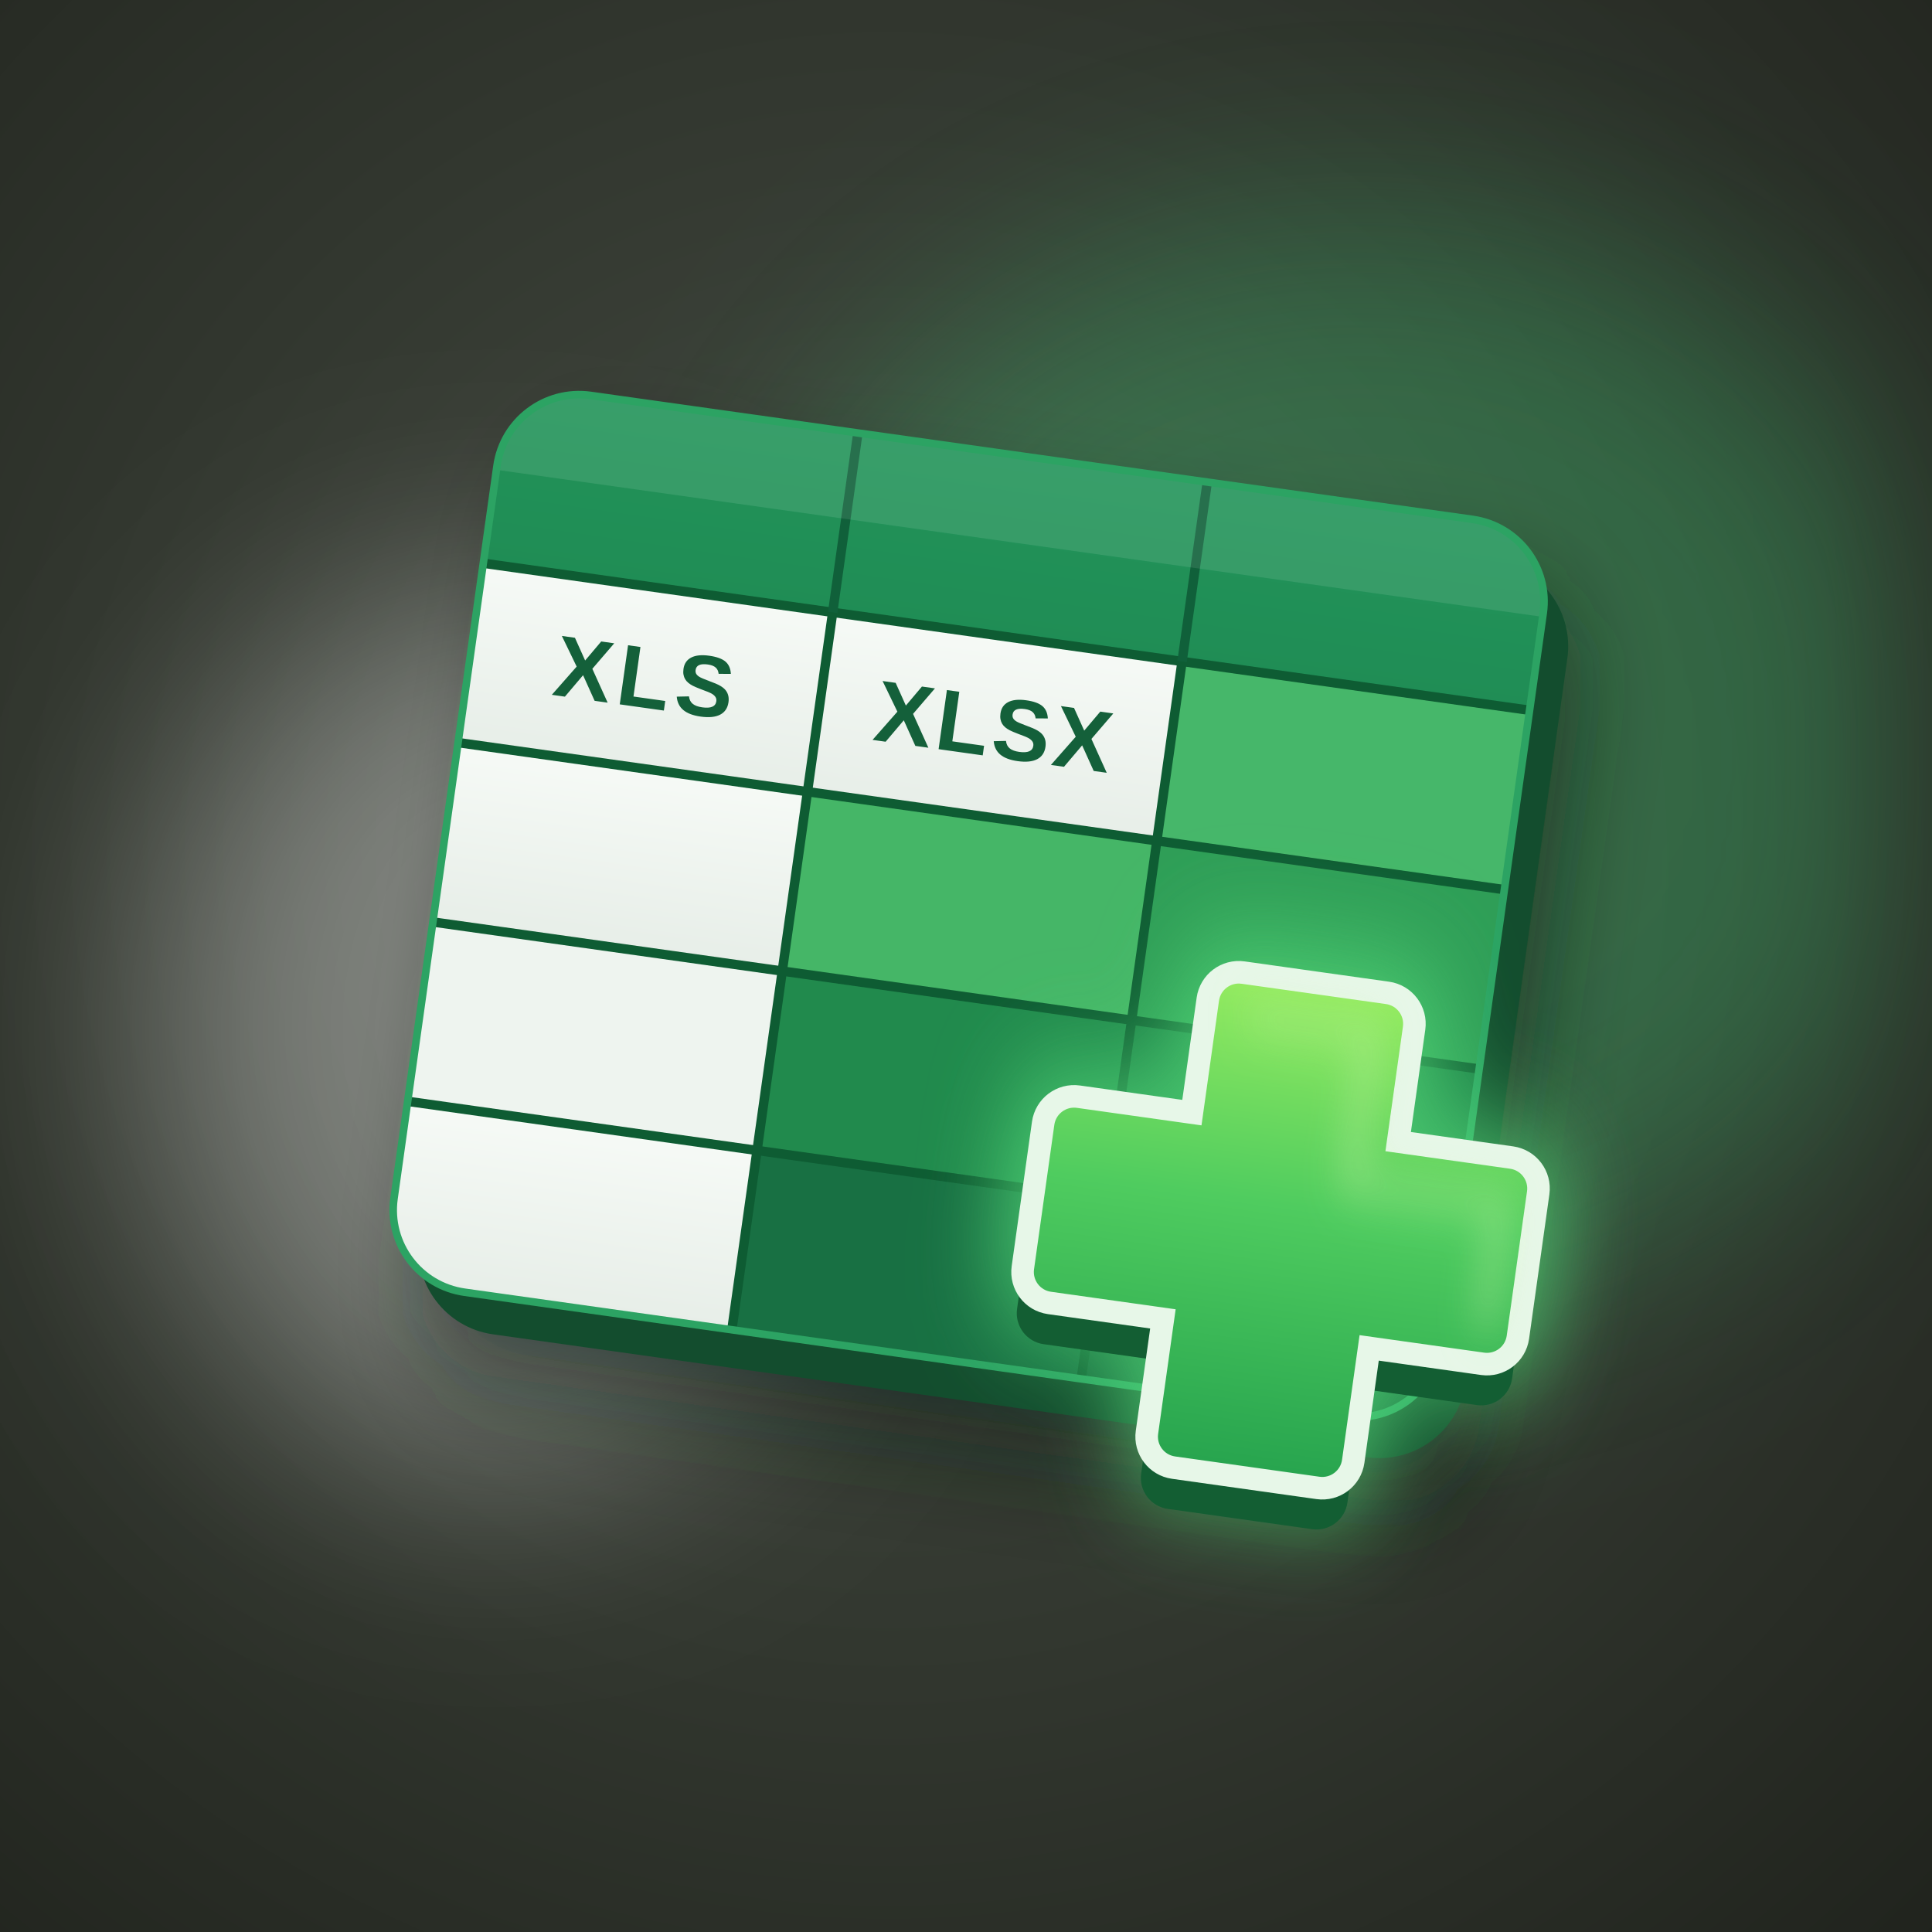
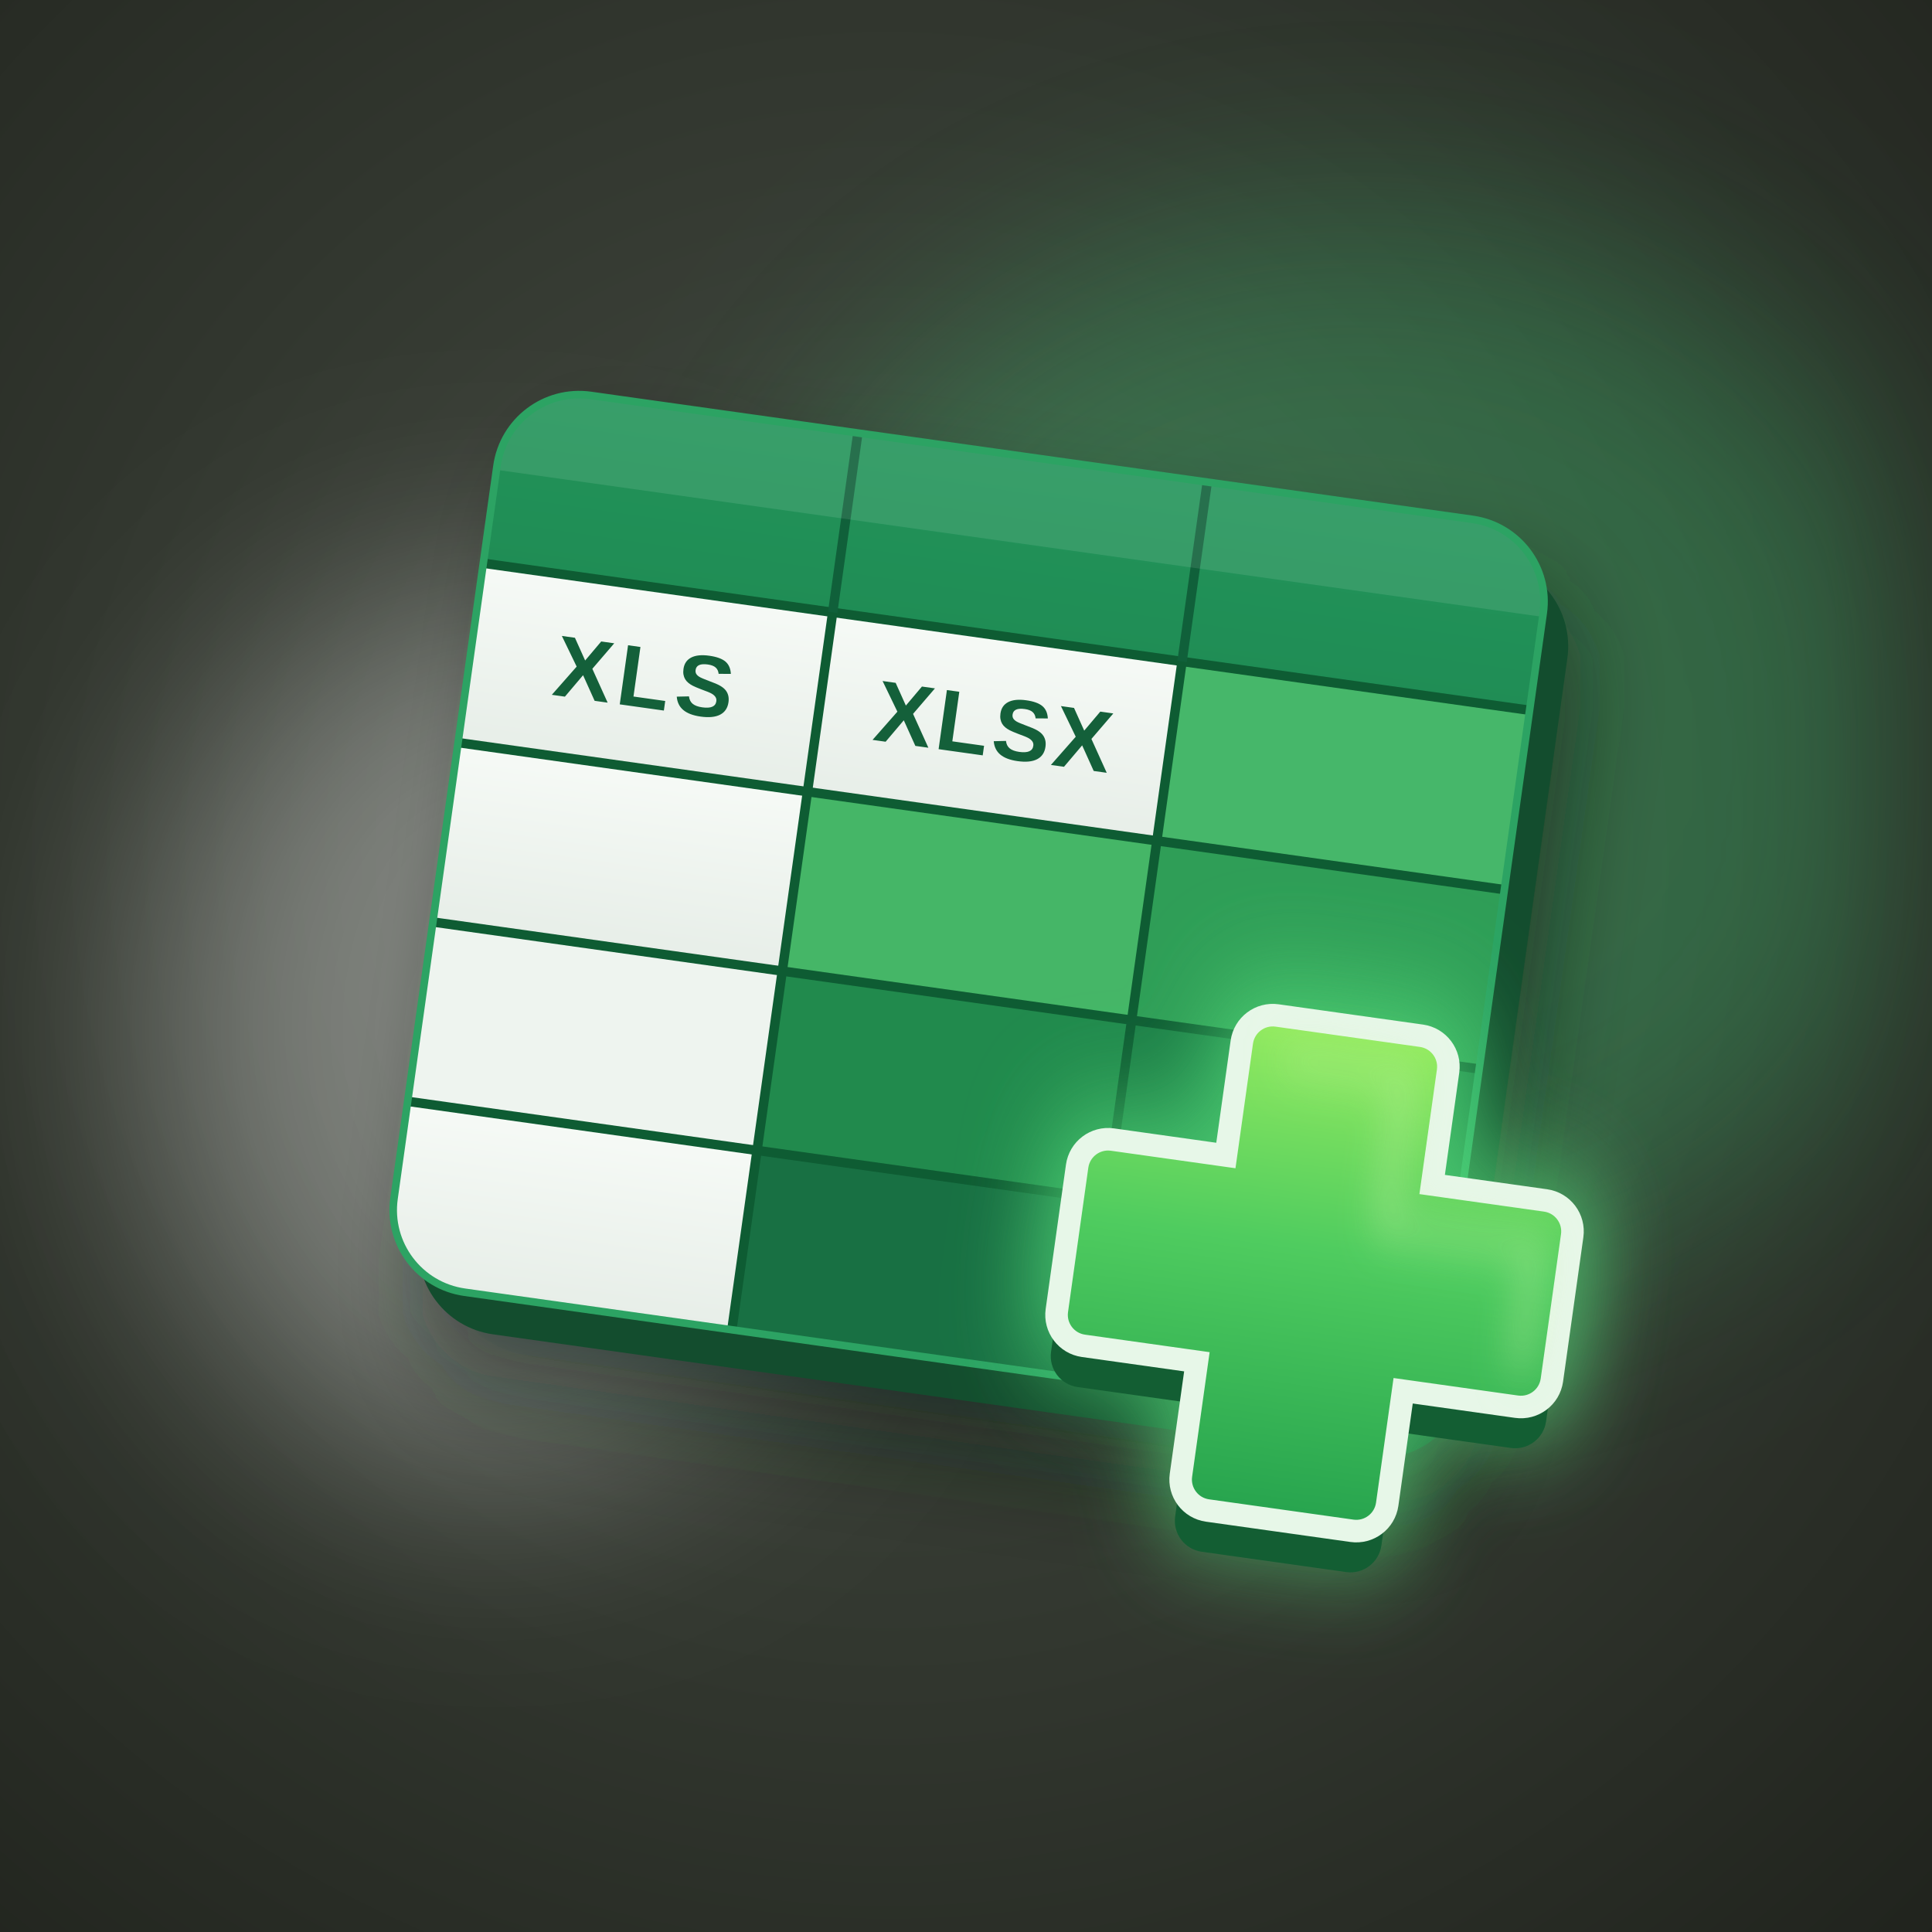
<svg xmlns="http://www.w3.org/2000/svg" viewBox="0 0 1024 1024" width="1024" height="1024">
  <defs>
    <radialGradient id="bg" cx="46%" cy="44%" r="78%">
      <stop offset="0%" stop-color="#474D44" />
      <stop offset="55%" stop-color="#31362E" />
      <stop offset="100%" stop-color="#20231D" />
    </radialGradient>
    <linearGradient id="header" x1="0" y1="0" x2="0" y2="1">
      <stop offset="0%" stop-color="#22945A" />
      <stop offset="100%" stop-color="#157141" />
    </linearGradient>
    <linearGradient id="white" x1="0" y1="0" x2="0" y2="1">
      <stop offset="0%" stop-color="#F6FAF6" />
      <stop offset="100%" stop-color="#E7EEE8" />
    </linearGradient>
    <linearGradient id="gloss" x1="0" y1="0" x2="0" y2="1">
      <stop offset="0%" stop-color="#96EC5F" />
      <stop offset="45%" stop-color="#4FCC5F" />
      <stop offset="100%" stop-color="#26A34E" />
    </linearGradient>
    <filter id="soft" x="-60%" y="-60%" width="220%" height="220%">
      <feGaussianBlur stdDeviation="60" />
    </filter>
    <filter id="soft2" x="-60%" y="-60%" width="220%" height="220%">
      <feGaussianBlur stdDeviation="26" />
    </filter>
    <filter id="soft3" x="-60%" y="-60%" width="220%" height="220%">
      <feGaussianBlur stdDeviation="12" />
    </filter>
    <clipPath id="face">
      <rect x="232" y="240" width="560" height="480" rx="44" />
    </clipPath>
  </defs>
  <rect width="1024" height="1024" fill="url(#bg)" />
  <ellipse cx="262" cy="545" rx="185" ry="235" fill="#FFFFFF" opacity="0.34" filter="url(#soft)" />
  <ellipse cx="720" cy="400" rx="320" ry="290" fill="#37D877" opacity="0.30" filter="url(#soft)" />
  <g transform="rotate(8 512 490)">
    <rect x="252" y="276" width="566" height="486" rx="46" fill="#0E2117" opacity="0.55" filter="url(#soft2)" />
    <rect x="248" y="260" width="560" height="480" rx="46" fill="#134D2E" />
    <rect x="232" y="240" width="560" height="480" rx="44" fill="#177244" />
    <g clip-path="url(#face)">
      <rect x="232" y="240" width="560" height="480" fill="url(#header)" />
      <rect x="232" y="336" width="187" height="96" fill="url(#white)" />
      <rect x="419" y="336" width="187" height="96" fill="url(#white)" />
      <rect x="606" y="336" width="186" height="96" fill="#46B76A" />
      <rect x="232" y="432" width="187" height="96" fill="url(#white)" />
      <rect x="419" y="432" width="187" height="96" fill="#45B667" />
      <rect x="606" y="432" width="186" height="96" fill="#2F9E57" />
      <rect x="232" y="528" width="187" height="96" fill="#EEF4EF" />
      <rect x="419" y="528" width="187" height="96" fill="#218A4D" />
      <rect x="606" y="528" width="186" height="96" fill="#1D8048" />
      <rect x="232" y="624" width="187" height="96" fill="url(#white)" />
      <rect x="419" y="624" width="187" height="96" fill="#187043" />
      <rect x="606" y="624" width="186" height="96" fill="#15663D" />
      <path d="M419 336V720M606 336V720" stroke="#0E5C33" stroke-width="5" />
      <path d="M232 336H792M232 432H792M232 528H792M232 624H792" stroke="#0E5C33" stroke-width="5" />
      <path d="M419 240V336M606 240V336" stroke="#10603A" stroke-width="5" />
      <rect x="232" y="240" width="560" height="46" fill="#FFFFFF" opacity="0.10" />
      <text x="325" y="400" text-anchor="middle" font-family="Arial, Helvetica, sans-serif" font-size="46" font-weight="700" letter-spacing="3" fill="#14603A">XLS</text>
      <text x="512" y="400" text-anchor="middle" font-family="Arial, Helvetica, sans-serif" font-size="46" font-weight="700" letter-spacing="2" fill="#14603A">XLSX</text>
    </g>
    <rect x="232" y="240" width="560" height="480" rx="44" fill="none" stroke="#2CA363" stroke-width="4" />
-     <g transform="translate(17 -94) scale(0.92)">
+     <g transform="translate(38 -74) scale(0.92)">
      <path d="M700 640h84a18 18 0 0 1 18 18v66h66a18 18 0 0 1 18 18v84a18 18 0 0 1-18 18h-66v66a18 18 0 0 1-18 18h-84a18 18 0 0 1-18-18v-66h-66a18 18 0 0 1-18-18v-84a18 18 0 0 1 18-18h66v-66a18 18 0 0 1 18-18z" fill="#58E07C" stroke="#58E07C" stroke-width="36" opacity="0.7" filter="url(#soft2)" />
      <path d="M700 640h84a18 18 0 0 1 18 18v66h66a18 18 0 0 1 18 18v84a18 18 0 0 1-18 18h-66v66a18 18 0 0 1-18 18h-84a18 18 0 0 1-18-18v-66h-66a18 18 0 0 1-18-18v-84a18 18 0 0 1 18-18h66v-66a18 18 0 0 1 18-18z" transform="translate(0 24)" fill="#135E33" />
      <path d="M700 640h84a18 18 0 0 1 18 18v66h66a18 18 0 0 1 18 18v84a18 18 0 0 1-18 18h-66v66a18 18 0 0 1-18 18h-84a18 18 0 0 1-18-18v-66h-66a18 18 0 0 1-18-18v-84a18 18 0 0 1 18-18h66v-66a18 18 0 0 1 18-18z" fill="url(#gloss)" stroke="#E7F7E8" stroke-width="13" />
      <path d="M706 664h72v88h88v72" fill="none" stroke="#C4F3A4" stroke-width="10" opacity="0.55" filter="url(#soft3)" />
    </g>
  </g>
</svg>
